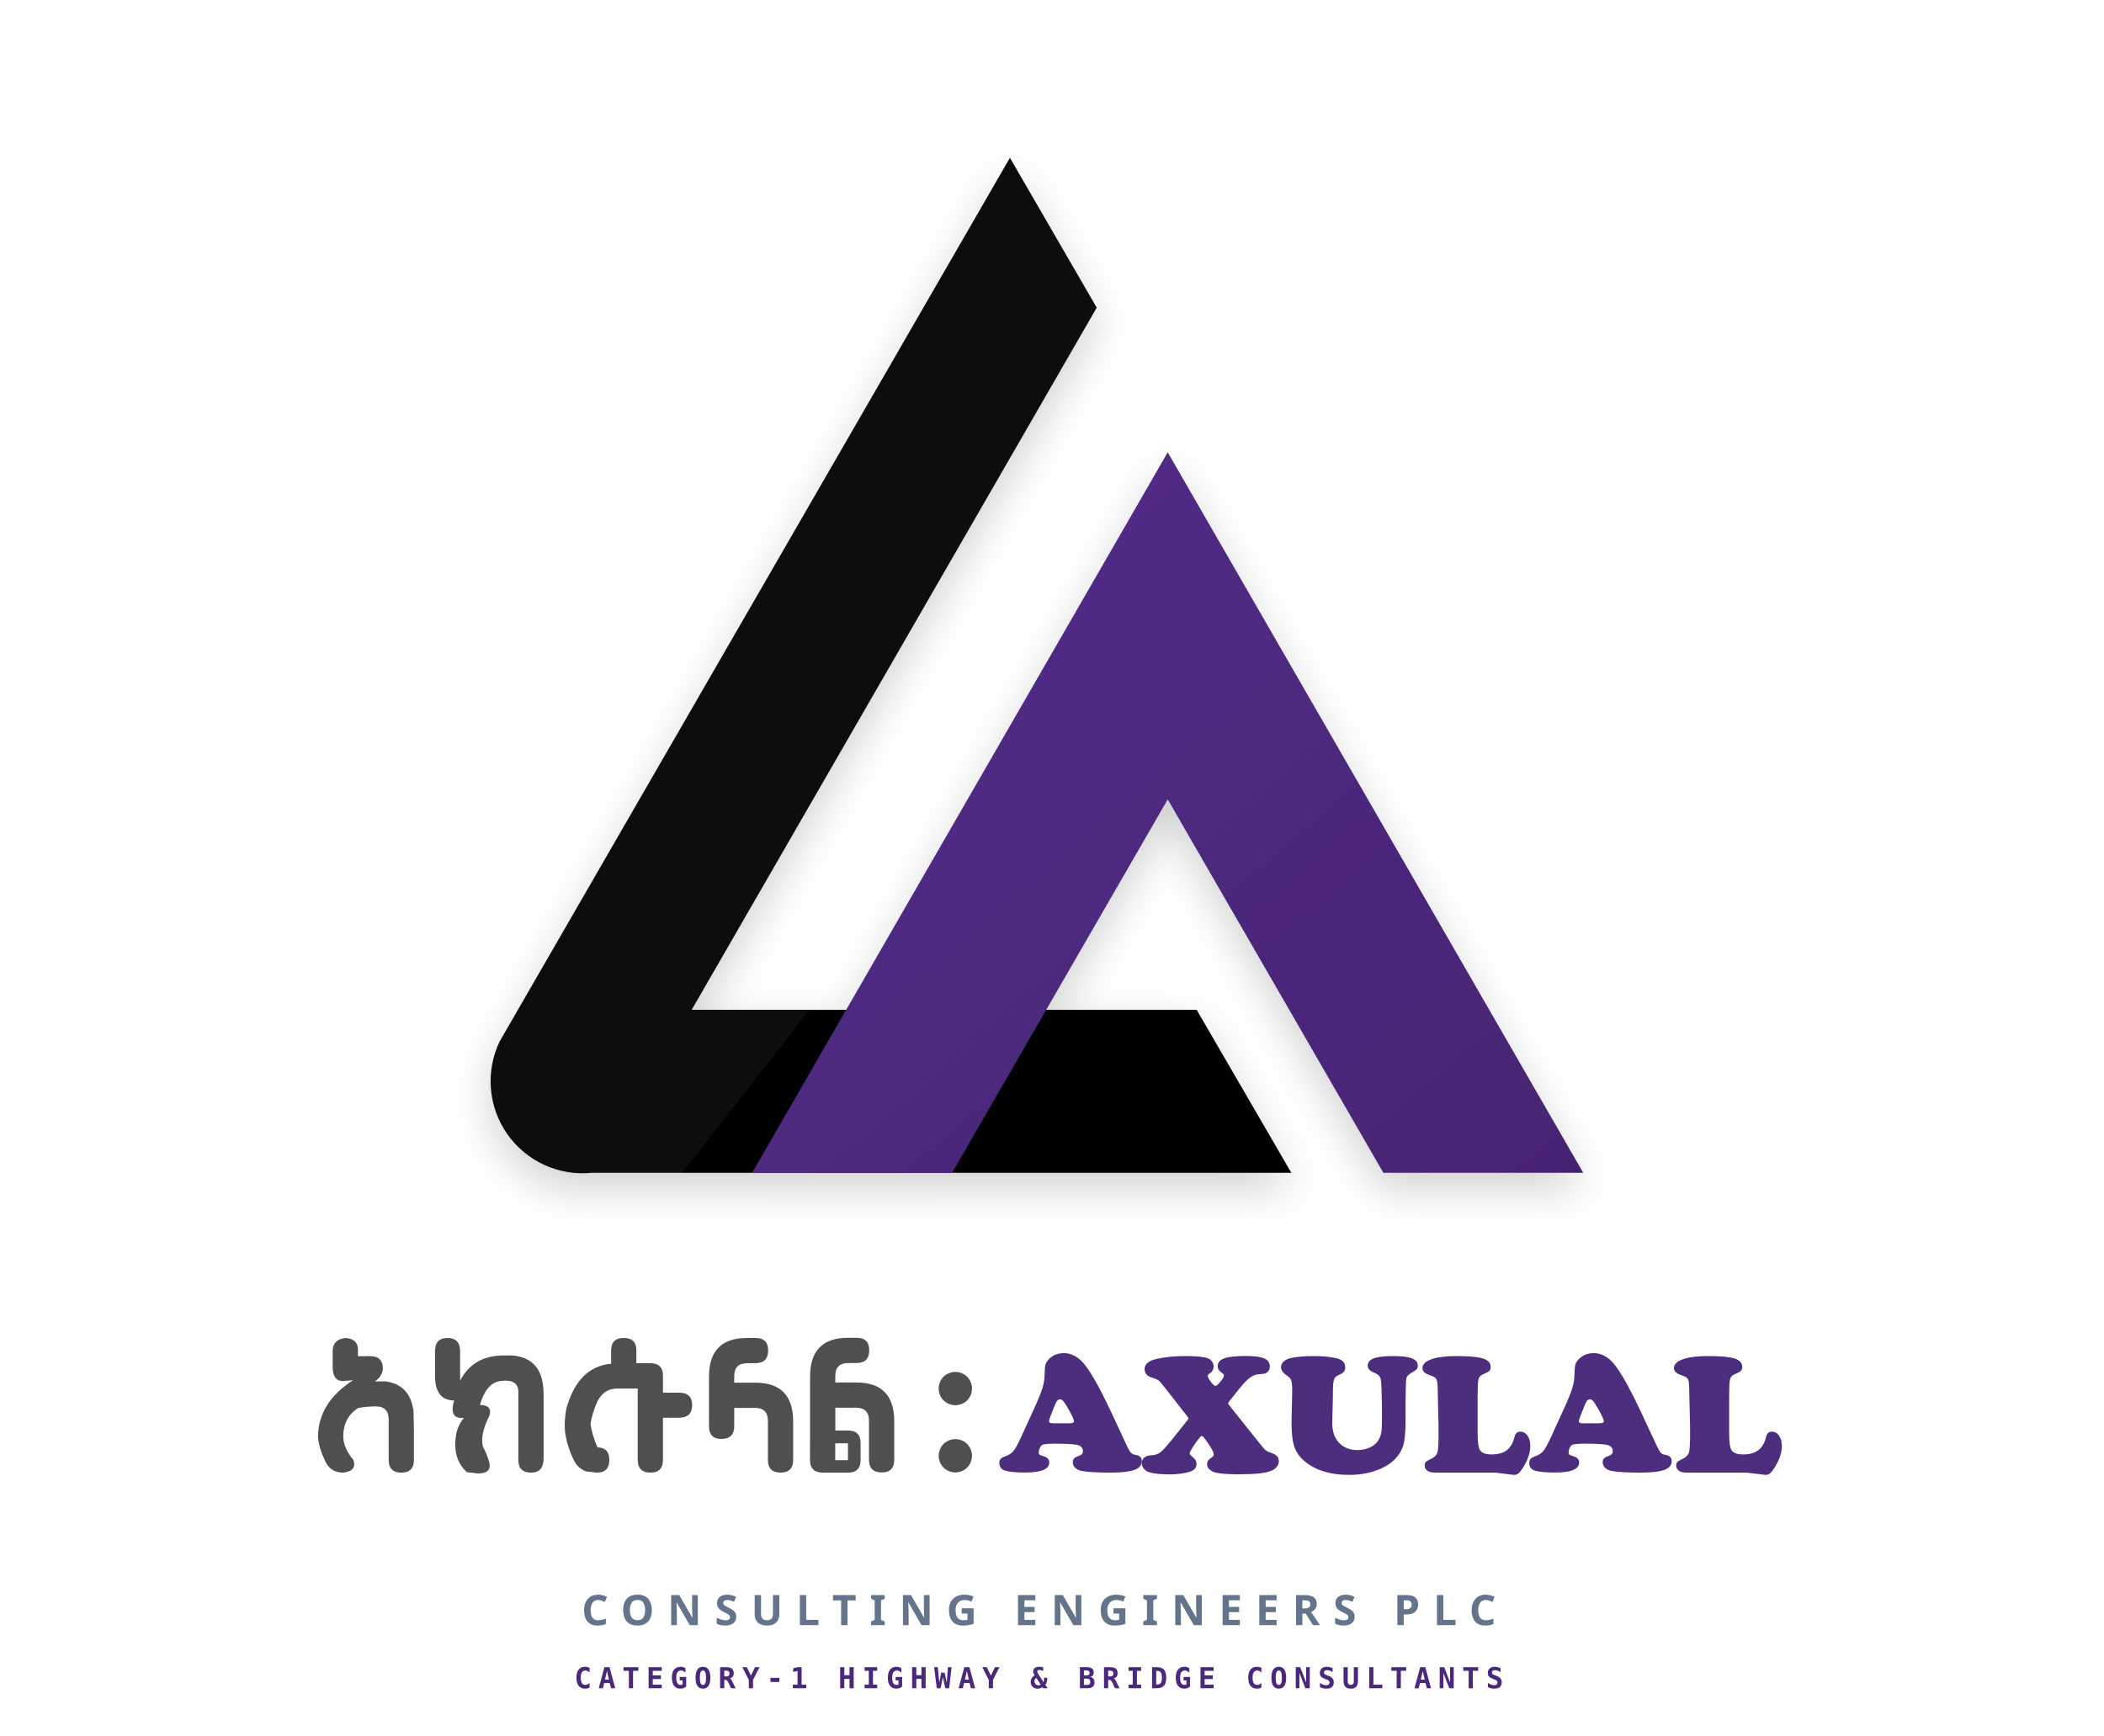
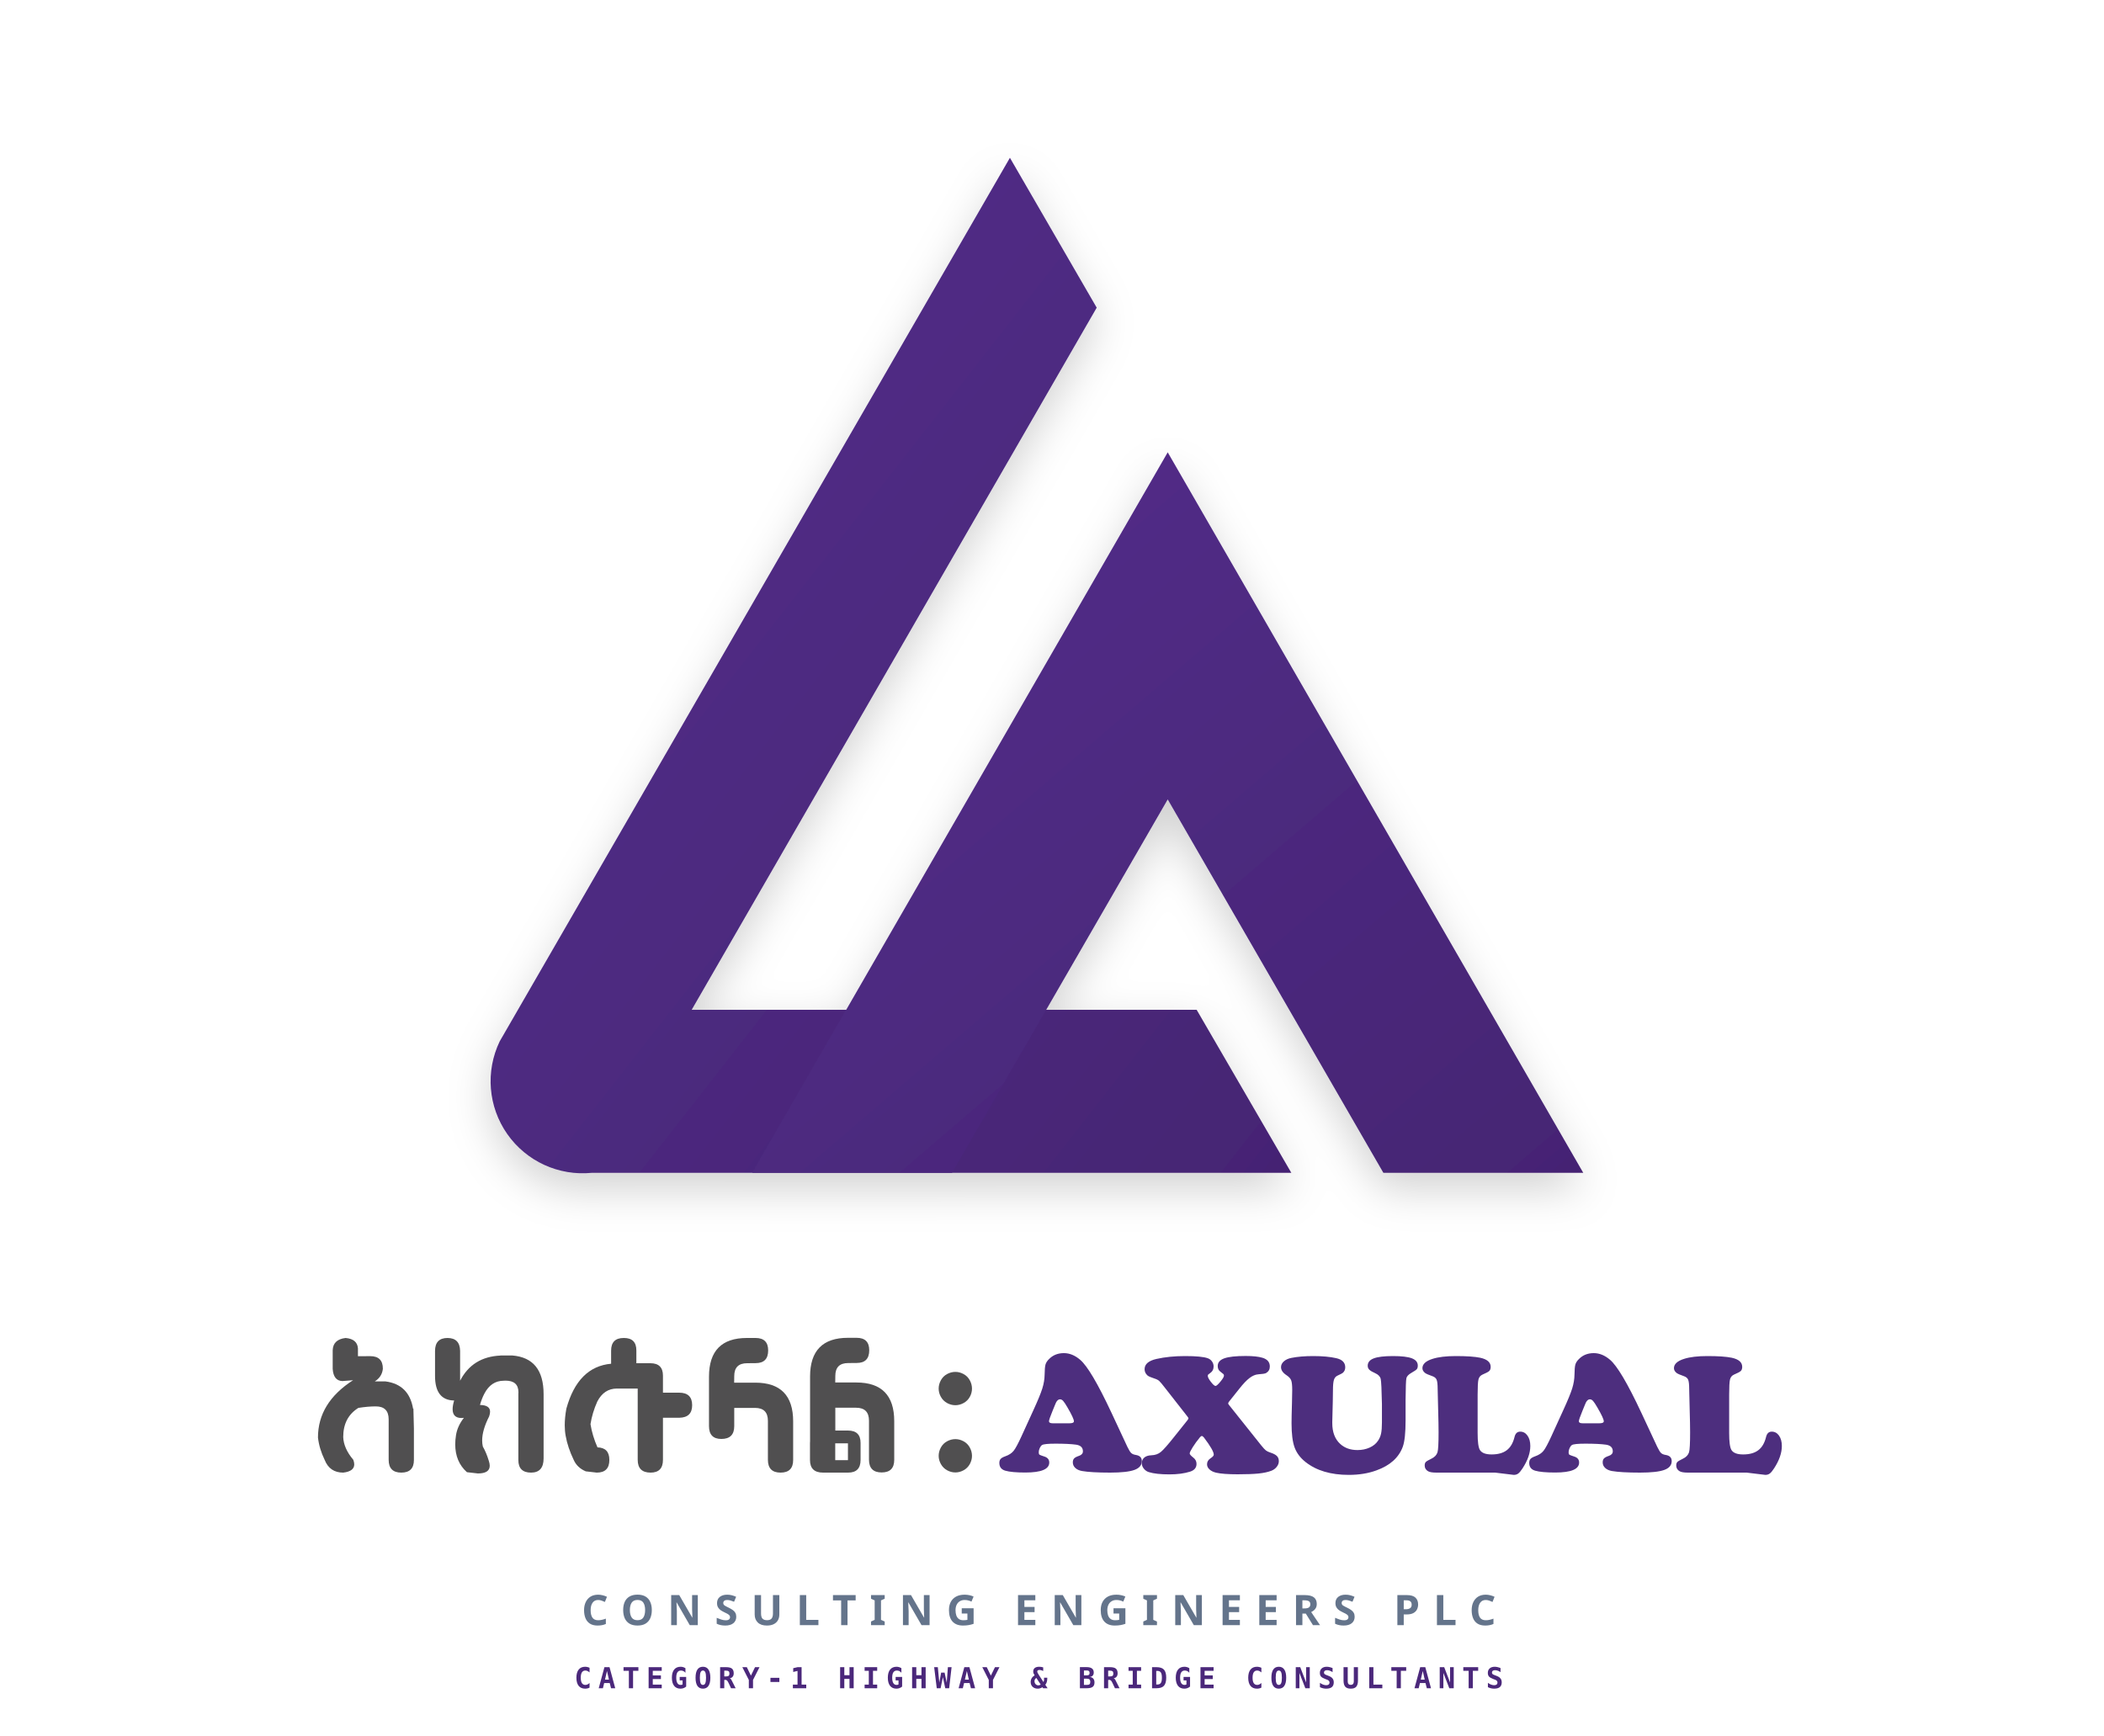
<svg xmlns="http://www.w3.org/2000/svg" viewBox="0 0 800 660" width="100%" height="100%" style="background:transparent;">
  <defs>
    <linearGradient id="charcoalGrad" x1="0%" y1="0%" x2="100%" y2="100%">
-       <stop offset="0%" stop-color="#111111" />
-       <stop offset="100%" stop-color="#000000" />
+       <stop offset="0%" stop-color="#552F8C" />
+       <stop offset="100%" stop-color="#452473" />
    </linearGradient>
    <linearGradient id="violetGrad" x1="0%" y1="0%" x2="100%" y2="100%">
      <stop offset="0%" stop-color="#552F8C" />
      <stop offset="100%" stop-color="#452473" />
    </linearGradient>
    <filter id="softShadow" x="-10%" y="-10%" width="130%" height="130%">
      <feDropShadow dx="0" dy="6" stdDeviation="8" flood-color="rgba(0,0,0,0.18)" />
    </filter>
  </defs>
  <g id="axulal-emblem" filter="url(#softShadow)">
-     <path d="M 384 60               L 417 117               L 263 384               L 455 384               L 491 446               L 225 446               A 35 35 0 0 1 190 396               Z" fill="url(#charcoalGrad)" />
+     <path d="M 384 60               L 417 117               L 263 384               L 455 384               L 491 446               L 225 446               A 35 35 0 0 1 190 396               Z" fill="url(#violetGrad)" />
    <path d="M 444 172               L 602 446               L 526 446               L 444 304               L 362 446               L 286 446               Z" fill="url(#violetGrad)" />
  </g>
  <g id="brand-typography">
    <g transform="translate(120.90, 560) scale(0.032, -0.032)">
      <path d="M1134 760 1140 525V150Q1140 0 990 0Q840 0 840 152V633Q840 787 687 787Q594 787 480 769Q300 657 300 423Q305 288 420 152Q431 122 431 98Q431 15 300 0Q140 0 80 150Q15 284 0 417Q0 830 417 1098L290 1088Q185 1091 175 1232V1454Q179 1582 328 1600Q467 1588 475 1476V1383L621 1384Q771 1384 771 1235V1233Q761 1138 675 1084H801Q1081 1048 1130 760Z" fill="#504F50" />
    </g>
    <g transform="translate(165.38, 560) scale(0.032, -0.032)">
      <path d="M535 804Q655 802 655 724Q655 699 644 668Q561 505 561 382Q561 344 569 310Q611 236 640 140Q651 107 651 82Q651 -10 510 -10L380 5Q241 129 241 336Q241 387 250 444Q267 553 344 651Q329 649 316 649Q210 649 210 754Q210 796 228 857Q1 860 1 1149V1445Q1 1600 150 1600Q296 1599 299 1447V1092Q445 1376 778 1391V1392H919Q1291 1362 1291 932V169Q1291 0 1142 0Q991 0 991 149V938Q992 946 992 955Q992 1093 838 1093Q829 1093 818 1092Q667 1092 587 938Q556 879 535 804Z" fill="#504F50" />
    </g>
    <g transform="translate(214.73, 560) scale(0.032, -0.032)">
      <path d="M1167 652V152Q1167 0 1020 0Q867 0 867 152V999H620Q467 999 387 845Q327 711 306 576Q328 438 389 300Q530 296 530 152V150Q530 0 380 0L250 15Q148 58 107 150Q35 300 11 437Q0 495 0 563Q0 653 19 759Q156 1258 551 1294V1450Q551 1600 701 1600H703Q851 1600 851 1452V1300H1017Q1167 1300 1167 1152V950H1359Q1514 950 1514 801Q1514 655 1362 652Z" fill="#504F50" />
    </g>
    <g transform="translate(269.58, 560) scale(0.032, -0.032)">
      <path d="M300 552Q300 400 147 400Q0 400 0 552V1140Q0 1600 450 1600H553Q703 1600 703 1452Q703 1301 555 1301L453 1300Q300 1300 300 1147L299 1069H550Q1000 1069 1000 609V150Q1000 0 850 0Q700 0 700 152V615Q700 769 547 769H300Z" fill="#504F50" />
    </g>
    <g transform="translate(307.98, 560) scale(0.032, -0.032)">
      <path d="M300 148H451V348H300ZM1 373V1142Q1 1602 451 1602H554Q704 1602 704 1454Q704 1303 556 1303L454 1302Q301 1302 301 1149L300 1071H551Q1001 1071 1001 611V152Q1001 2 851 2Q701 2 701 154V617Q701 771 548 771H301V500H451Q601 500 601 353V150Q601 0 453 0H155Q0 0 0 150V350Q0 362 1 373Z" fill="#504F50" />
    </g>
    <g transform="translate(350.41, 560) scale(0.032, -0.032)">
      <path d="M402 1197Q451 1197 498.5 1171.5Q546 1146 572.5 1098.0Q599 1050 599 998Q599 947 573.0 900.0Q547 853 499.5 827.0Q452 801 402 801Q350 801 303.0 827.0Q256 853 229.5 900.0Q203 947 203 998Q203 1050 229.5 1098.0Q256 1146 303.5 1171.5Q351 1197 402 1197ZM402 398Q451 398 498.5 372.5Q546 347 572.5 299.0Q599 251 599 199Q599 149 573.0 101.5Q547 54 499.5 28.0Q452 2 402 2Q350 2 303.0 28.0Q256 54 229.5 101.5Q203 149 203 199Q203 251 229.5 299.0Q256 347 303.5 372.5Q351 398 402 398Z" fill="#504F50" />
    </g>
    <g transform="translate(379.98, 560) scale(0.032, -0.032)">
      <path d="M1332 712 1521 307Q1548 251 1566.0 233.5Q1584 216 1621 210Q1693 199 1693 137Q1693 64 1605.0 32.0Q1517 0 1317 0Q1091 0 982 19Q932 28 902.5 55.5Q873 83 873 122Q873 152 888.5 168.5Q904 185 946 199Q993 215 993 253Q993 320 912 332Q825 344 667 344Q534 344 508 328Q492 318 480.0 292.0Q468 266 468 242Q468 220 476.5 213.5Q485 207 532 192Q593 174 593 120Q593 1 308 1Q146 1 70 23Q0 44 0 115Q0 146 15.5 163.0Q31 180 71 194Q136 217 169.5 258.5Q203 300 265 436L406 745Q484 915 510.5 999.5Q537 1084 538 1165Q539 1251 548.5 1284.5Q558 1318 591 1350Q660 1420 767 1420Q868 1420 960 1341Q1088 1233 1332 712ZM636 586H832Q886 586 886 610Q886 643 811 772Q777 831 759.0 851.0Q741 871 721 871Q685 871 661 804Q657 795 632 733Q590 631 590 611Q590 586 636 586Z" fill="#4D2E7E" />
    </g>
    <g transform="translate(434.15, 560) scale(0.032, -0.032)">
      <path d="M1039 800 1421 321Q1455 279 1474.0 264.0Q1493 249 1528 238Q1583 220 1605.5 197.0Q1628 174 1628 136Q1628 100 1603.0 68.5Q1578 37 1539 22Q1479 -1 1389.0 -10.5Q1299 -20 1139 -20Q968 -20 883 -1Q833 11 804.0 38.0Q775 65 775 99Q775 142 815 169Q855 195 855 213Q855 263 739 416Q724 435 713 435Q703 435 690 419Q642 361 605.5 303.0Q569 245 569 228Q569 212 610 180Q650 150 650 104Q650 35 572 11Q470 -21 329 -21Q169 -21 83 6Q48 17 24.0 47.0Q0 77 0 110Q0 154 29.5 179.0Q59 204 114 206Q180 208 226.0 245.5Q272 283 386 427L541 621Q554 637 554 646Q554 652 541 668L285 995Q225 1073 206.0 1090.0Q187 1107 145 1120Q85 1139 67 1155Q33 1186 33 1229Q33 1319 175 1351Q325 1385 514 1385Q713 1385 784 1359Q815 1348 834.0 1321.0Q853 1294 853 1262Q853 1212 816 1186Q793 1170 788.5 1165.0Q784 1160 784 1149Q784 1126 821.0 1078.0Q858 1030 876 1030Q892 1030 934.0 1081.0Q976 1132 976 1152Q976 1164 970.5 1170.0Q965 1176 932 1201Q902 1223 902 1267Q902 1330 980.0 1358.0Q1058 1386 1234 1386Q1363 1386 1433 1365Q1521 1339 1521 1261Q1521 1209 1476 1183Q1458 1173 1382 1168Q1332 1164 1279.5 1124.0Q1227 1084 1157 995L1039 847Q1026 830 1026 822Q1026 816 1039 800Z" fill="#4D2E7E" />
    </g>
    <g transform="translate(486.25, 560) scale(0.032, -0.032)">
      <path d="M1506 865V621Q1506 400 1473 308Q1402 114 1161 27Q1015 -27 831 -27Q510 -27 317 126Q223 201 187.0 300.0Q151 399 151 586Q151 659 156 826Q159 944 159 982Q159 1065 146.5 1097.0Q134 1129 92 1157Q26 1200 26 1253Q26 1292 59.5 1322.0Q93 1352 148 1363Q258 1385 408 1385Q573 1385 682 1360Q789 1336 789 1251Q789 1209 758 1184Q751 1178 698 1153Q666 1139 654.5 1102.0Q643 1065 643 980Q643 893 635 604V588Q635 428 728 342Q808 268 934 268Q1014 268 1079.0 297.5Q1144 327 1178 378Q1205 417 1215.0 465.0Q1225 513 1225 596V816Q1220 1069 1210.5 1112.5Q1201 1156 1146 1181Q1094 1204 1075.0 1223.0Q1056 1242 1056 1270Q1056 1330 1127.5 1357.5Q1199 1385 1357 1385Q1512 1385 1581.5 1358.0Q1651 1331 1651 1272Q1651 1243 1639.0 1229.0Q1627 1215 1576 1186Q1523 1156 1515.5 1121.5Q1508 1087 1506 865Z" fill="#4D2E7E" />
    </g>
    <g transform="translate(539.98, 560) scale(0.032, -0.032)">
      <path d="M683 928V469Q683 314 710 269Q743 216 849 216Q963 216 1029.0 266.0Q1095 316 1121 422Q1136 487 1189 487Q1242 487 1275.5 439.5Q1309 392 1309 316Q1309 192 1217 51Q1188 6 1166.0 -10.5Q1144 -27 1113 -27L891 0H192Q123 0 95 16Q54 39 54 85Q54 113 67.5 126.5Q81 140 133 165Q190 192 206 241Q219 282 219 480Q219 572 214 745Q209 911 208 995Q208 1075 195.5 1104.5Q183 1134 143 1147Q77 1170 59 1184Q27 1209 27 1241Q27 1314 148 1352Q251 1385 424 1385Q618 1385 714 1365Q838 1338 838 1257Q838 1224 821.5 1208.0Q805 1192 741 1165Q703 1148 693.0 1107.0Q683 1066 683 928Z" fill="#4D2E7E" />
    </g>
    <g transform="translate(581.45, 560) scale(0.032, -0.032)">
      <path d="M1332 712 1521 307Q1548 251 1566.0 233.5Q1584 216 1621 210Q1693 199 1693 137Q1693 64 1605.0 32.0Q1517 0 1317 0Q1091 0 982 19Q932 28 902.5 55.5Q873 83 873 122Q873 152 888.5 168.5Q904 185 946 199Q993 215 993 253Q993 320 912 332Q825 344 667 344Q534 344 508 328Q492 318 480.0 292.0Q468 266 468 242Q468 220 476.5 213.5Q485 207 532 192Q593 174 593 120Q593 1 308 1Q146 1 70 23Q0 44 0 115Q0 146 15.5 163.0Q31 180 71 194Q136 217 169.5 258.5Q203 300 265 436L406 745Q484 915 510.5 999.5Q537 1084 538 1165Q539 1251 548.5 1284.5Q558 1318 591 1350Q660 1420 767 1420Q868 1420 960 1341Q1088 1233 1332 712ZM636 586H832Q886 586 886 610Q886 643 811 772Q777 831 759.0 851.0Q741 871 721 871Q685 871 661 804Q657 795 632 733Q590 631 590 611Q590 586 636 586Z" fill="#4D2E7E" />
    </g>
    <g transform="translate(635.62, 560) scale(0.032, -0.032)">
      <path d="M683 928V469Q683 314 710 269Q743 216 849 216Q963 216 1029.0 266.0Q1095 316 1121 422Q1136 487 1189 487Q1242 487 1275.5 439.5Q1309 392 1309 316Q1309 192 1217 51Q1188 6 1166.0 -10.5Q1144 -27 1113 -27L891 0H192Q123 0 95 16Q54 39 54 85Q54 113 67.5 126.5Q81 140 133 165Q190 192 206 241Q219 282 219 480Q219 572 214 745Q209 911 208 995Q208 1075 195.5 1104.5Q183 1134 143 1147Q77 1170 59 1184Q27 1209 27 1241Q27 1314 148 1352Q251 1385 424 1385Q618 1385 714 1365Q838 1338 838 1257Q838 1224 821.5 1208.0Q805 1192 741 1165Q703 1148 693.0 1107.0Q683 1066 683 928Z" fill="#4D2E7E" />
    </g>
  </g>
  <text x="395" y="618" font-family="'Archivo', 'Segoe UI', system-ui, sans-serif" font-size="16" font-weight="700" letter-spacing="5" text-anchor="middle" fill="#64748B">CONSULTING ENGINEERS PLC</text>
  <text x="395" y="642" font-family="'JetBrains Mono', 'Segoe UI Mono', monospace" font-size="11" font-weight="600" letter-spacing="2.5" text-anchor="middle" fill="#4B287B">CATEGORY-1 HIGHWAY &amp; BRIDGE CONSULTANTS</text>
</svg>
